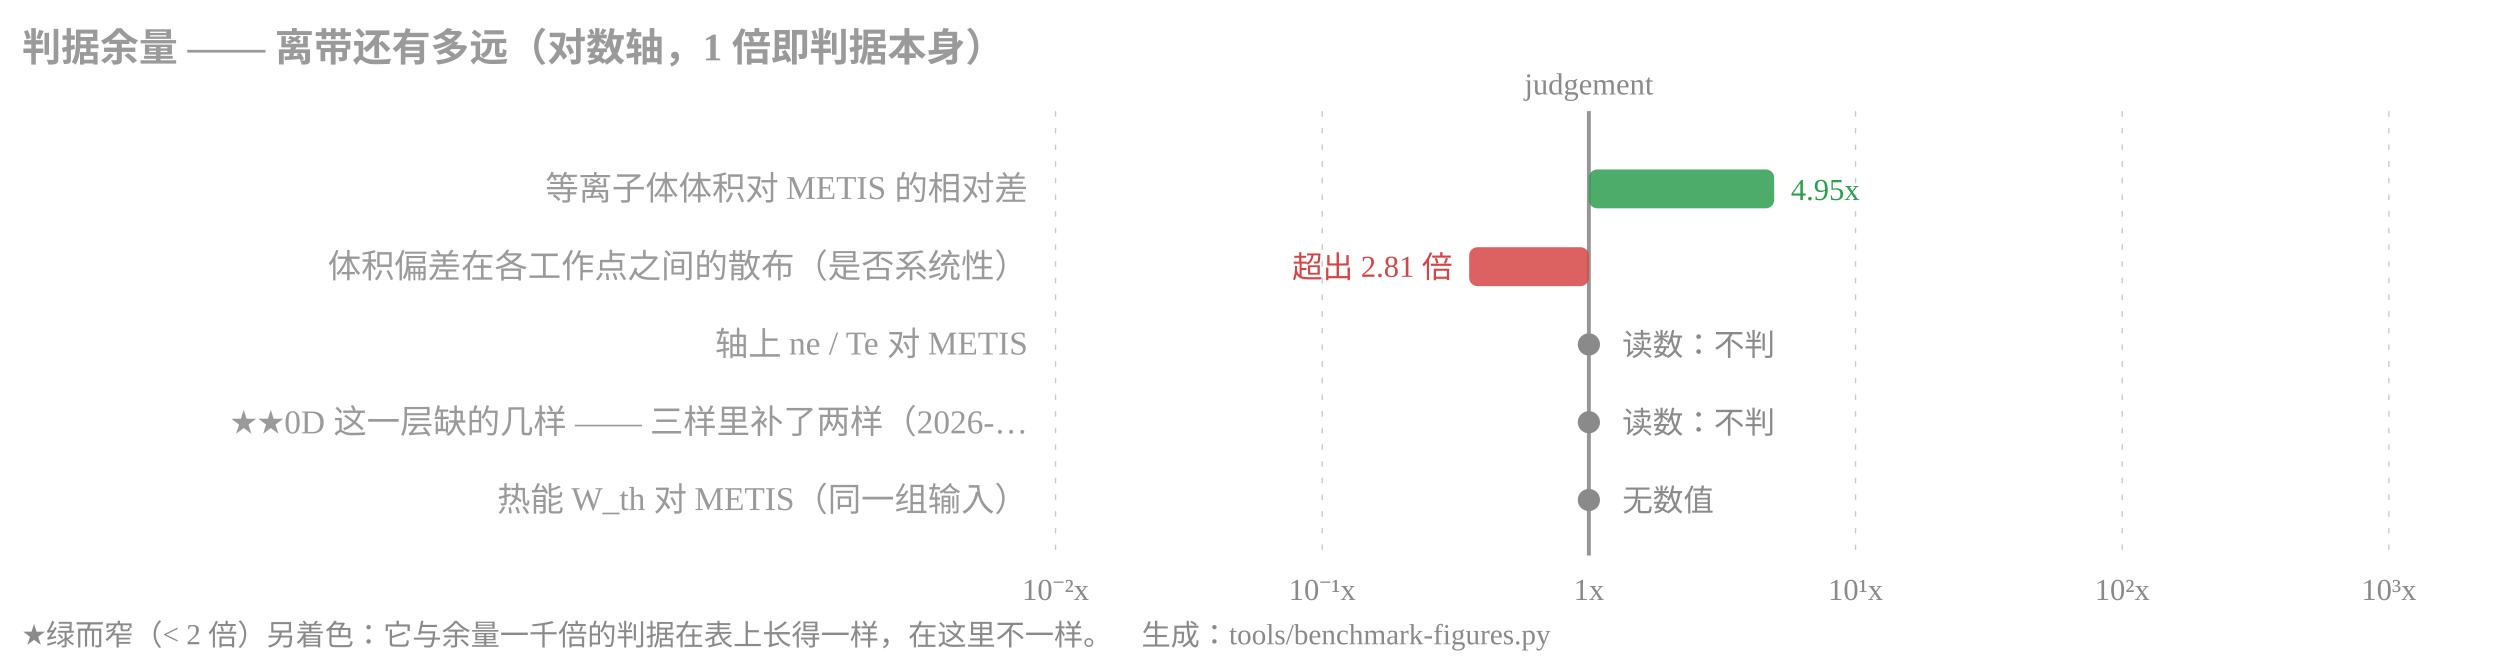
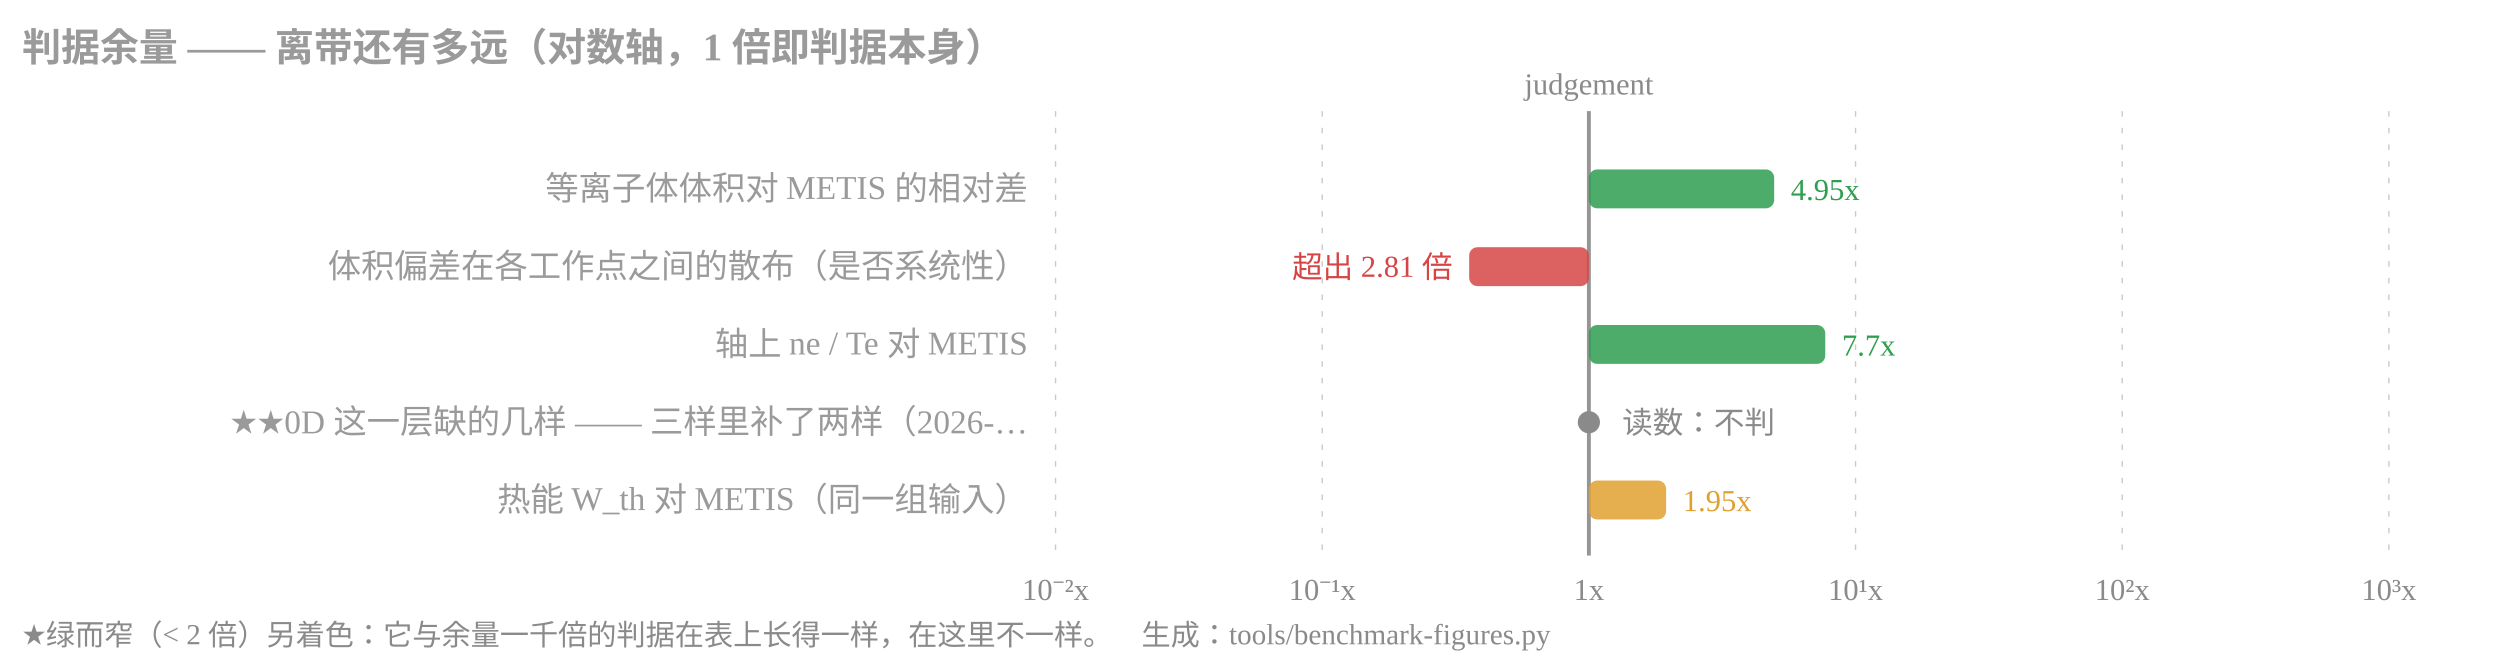
<svg xmlns="http://www.w3.org/2000/svg" viewBox="0 0 900 240" role="img" aria-label="tr-pedestal-zerod-bookkeeping-metis: 每条判据离它的带还有多远">
  <text x="8" y="22" font-size="14" font-weight="600" fill="#9a9a9a">判据余量 —— 离带还有多远（对数轴，1 倍即判据本身）</text>
  <line x1="380.0" y1="40" x2="380.0" y2="200" stroke="#8a8a8a" stroke-width="0.5" stroke-dasharray="2 4" opacity="0.45" />
  <text x="380.0" y="216" font-size="11" fill="#8a8a8a" text-anchor="middle">10⁻²x</text>
  <line x1="476.0" y1="40" x2="476.0" y2="200" stroke="#8a8a8a" stroke-width="0.5" stroke-dasharray="2 4" opacity="0.45" />
  <text x="476.0" y="216" font-size="11" fill="#8a8a8a" text-anchor="middle">10⁻¹x</text>
  <line x1="572.0" y1="40" x2="572.0" y2="200" stroke="#8a8a8a" stroke-width="1.4" opacity="0.9" />
  <text x="572.0" y="216" font-size="11" fill="#8a8a8a" text-anchor="middle">1x</text>
  <line x1="668.0" y1="40" x2="668.0" y2="200" stroke="#8a8a8a" stroke-width="0.5" stroke-dasharray="2 4" opacity="0.45" />
  <text x="668.0" y="216" font-size="11" fill="#8a8a8a" text-anchor="middle">10¹x</text>
  <line x1="764.0" y1="40" x2="764.0" y2="200" stroke="#8a8a8a" stroke-width="0.5" stroke-dasharray="2 4" opacity="0.45" />
  <text x="764.0" y="216" font-size="11" fill="#8a8a8a" text-anchor="middle">10²x</text>
  <line x1="860.0" y1="40" x2="860.0" y2="200" stroke="#8a8a8a" stroke-width="0.5" stroke-dasharray="2 4" opacity="0.45" />
  <text x="860.0" y="216" font-size="11" fill="#8a8a8a" text-anchor="middle">10³x</text>
  <text x="572.0" y="34" font-size="11" fill="#8a8a8a" text-anchor="middle">judgement</text>
  <text x="370" y="72.0" font-size="12" fill="#9a9a9a" text-anchor="end">等离子体体积对 METIS 的相对差</text>
  <rect x="572.0" y="61.0" width="66.7" height="14" rx="3" fill="#2e9e4f" opacity="0.85" />
  <text x="644.7" y="72.0" font-size="11" fill="#2e9e4f" text-anchor="start">4.95x</text>
  <text x="370" y="100.0" font-size="12" fill="#9a9a9a" text-anchor="end">体积偏差在各工作点之间的散布（是否系统性）</text>
  <rect x="528.9" y="89.0" width="43.1" height="14" rx="3" fill="#d64545" opacity="0.85" />
  <text x="522.9" y="100.0" font-size="11" fill="#d64545" text-anchor="end">超出 2.81 倍</text>
  <text x="370" y="128.0" font-size="12" fill="#9a9a9a" text-anchor="end">轴上 ne / Te 对 METIS</text>
-   <circle cx="572.0" cy="124.0" r="4" fill="#8a8a8a" />
-   <text x="584.0" y="128.0" font-size="11" fill="#8a8a8a">读数：不判</text>
+   <rect x="572.0" y="117.0" width="85.1" height="14" rx="3" fill="#2e9e4f" opacity="0.85" />
+   <text x="663.1" y="128.0" font-size="11" fill="#2e9e4f" text-anchor="start">7.7x</text>
  <text x="370" y="156.0" font-size="12" fill="#9a9a9a" text-anchor="end">★★0D 这一层缺的几样 —— 三样里补了两样（2026-…</text>
  <circle cx="572.0" cy="152.0" r="4" fill="#8a8a8a" />
  <text x="584.0" y="156.0" font-size="11" fill="#8a8a8a">读数：不判</text>
  <text x="370" y="184.0" font-size="12" fill="#9a9a9a" text-anchor="end">热能 W_th 对 METIS（同一组输入）</text>
-   <circle cx="572.0" cy="180.0" r="4" fill="#8a8a8a" />
-   <text x="584.0" y="184.0" font-size="11" fill="#8a8a8a">无数值</text>
+   <rect x="572.0" y="173.0" width="27.8" height="14" rx="3" fill="#e0a030" opacity="0.85" />
+   <text x="605.8" y="184.0" font-size="11" fill="#e0a030" text-anchor="start">1.95x</text>
  <text x="8" y="232" font-size="10.5" fill="#8a8a8a">★绿而窄（&lt; 2 倍）另着色：它与余量一千倍的判据在表上长得一样，在这里不一样。　生成：tools/benchmark-figures.py</text>
</svg>
